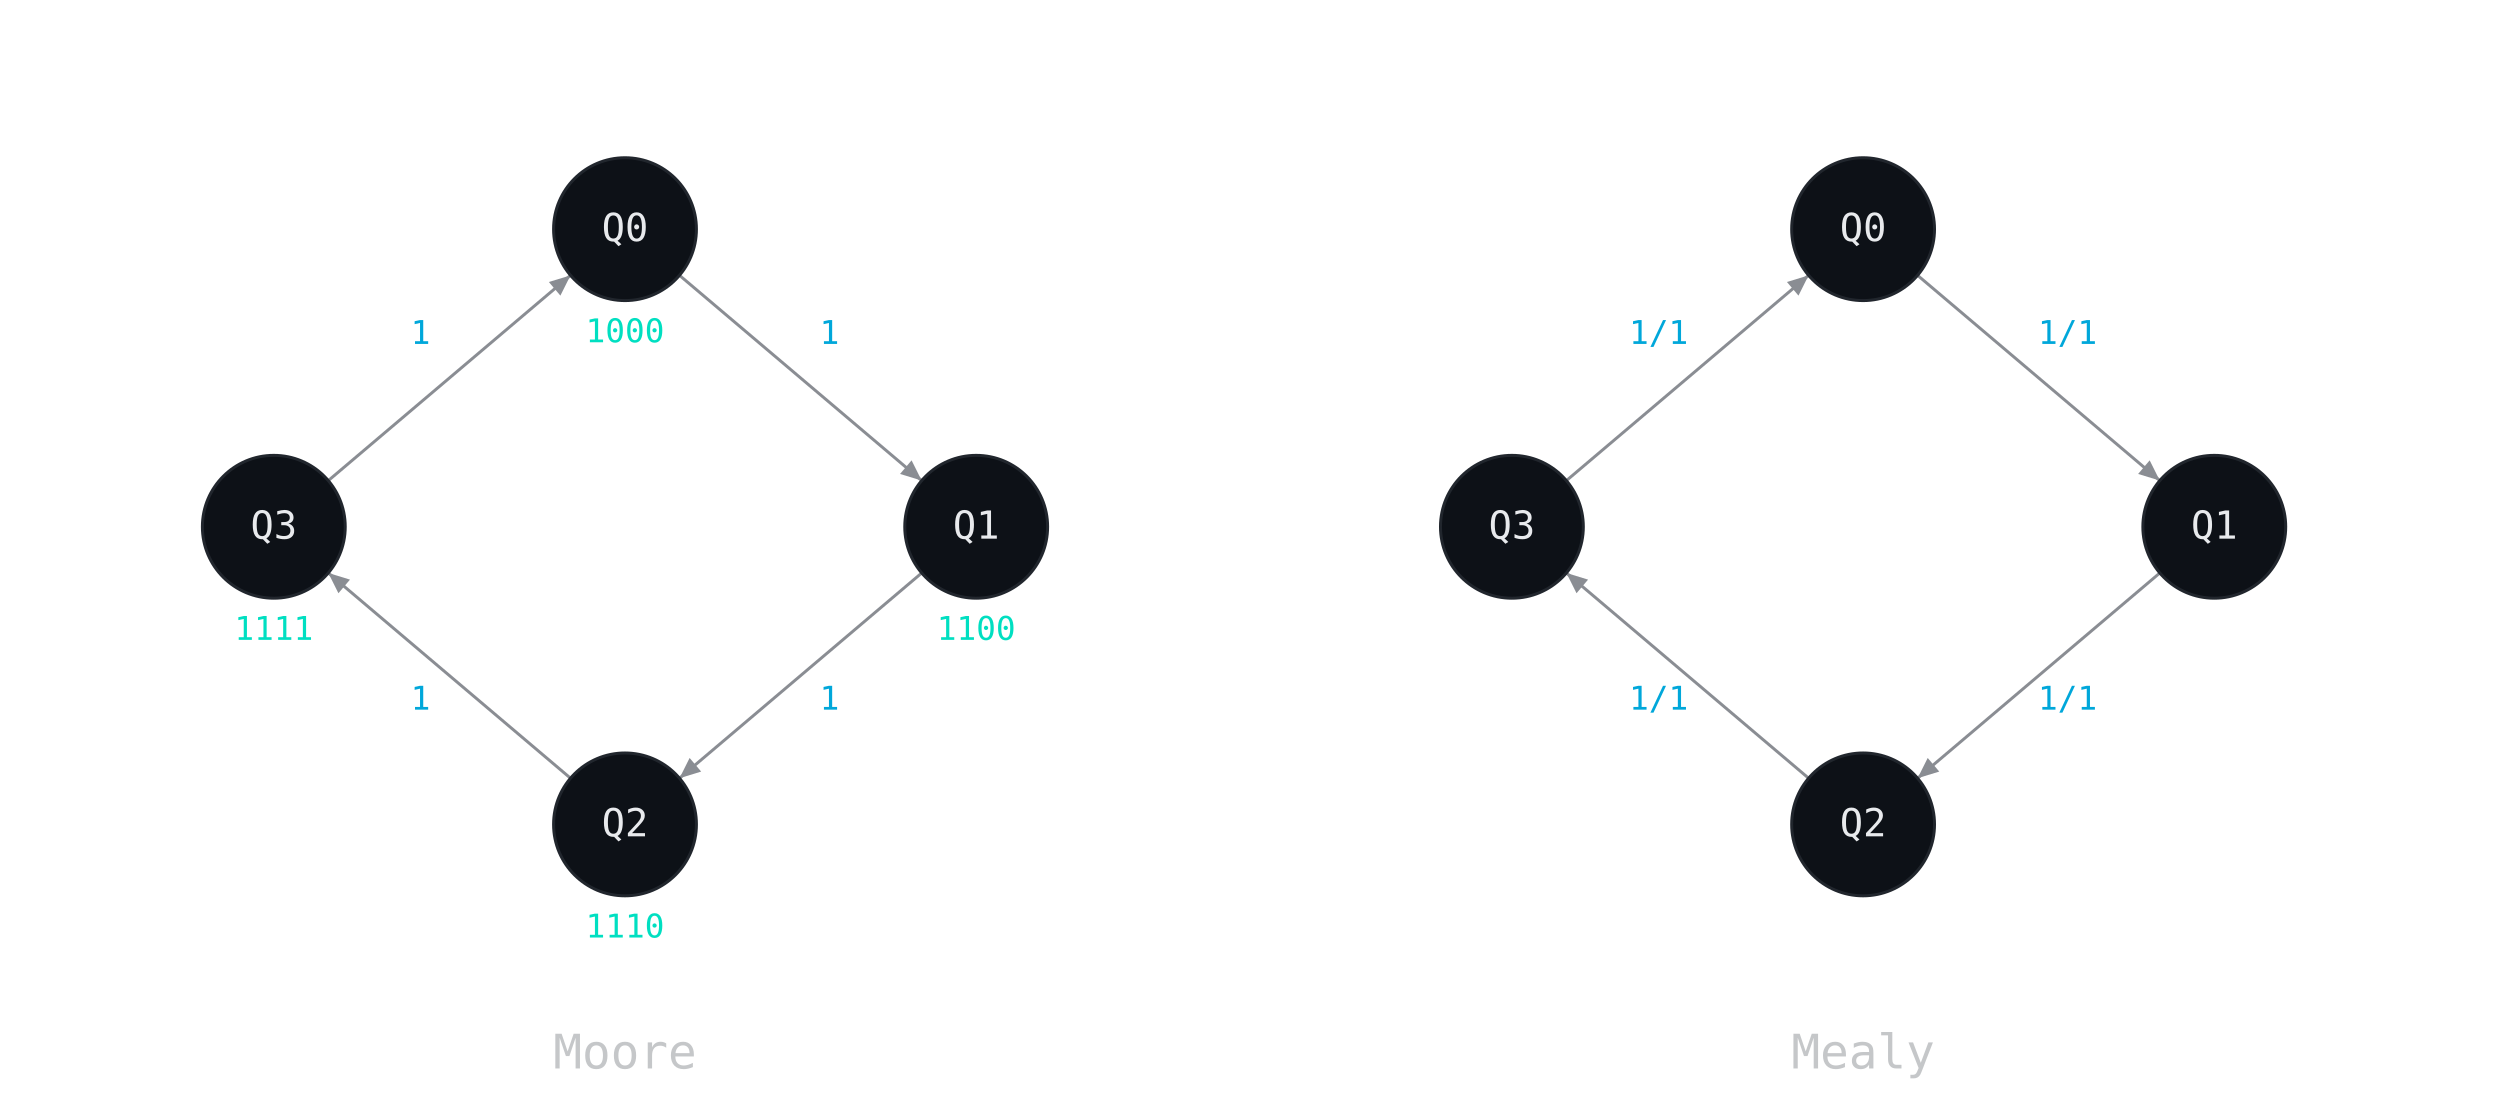
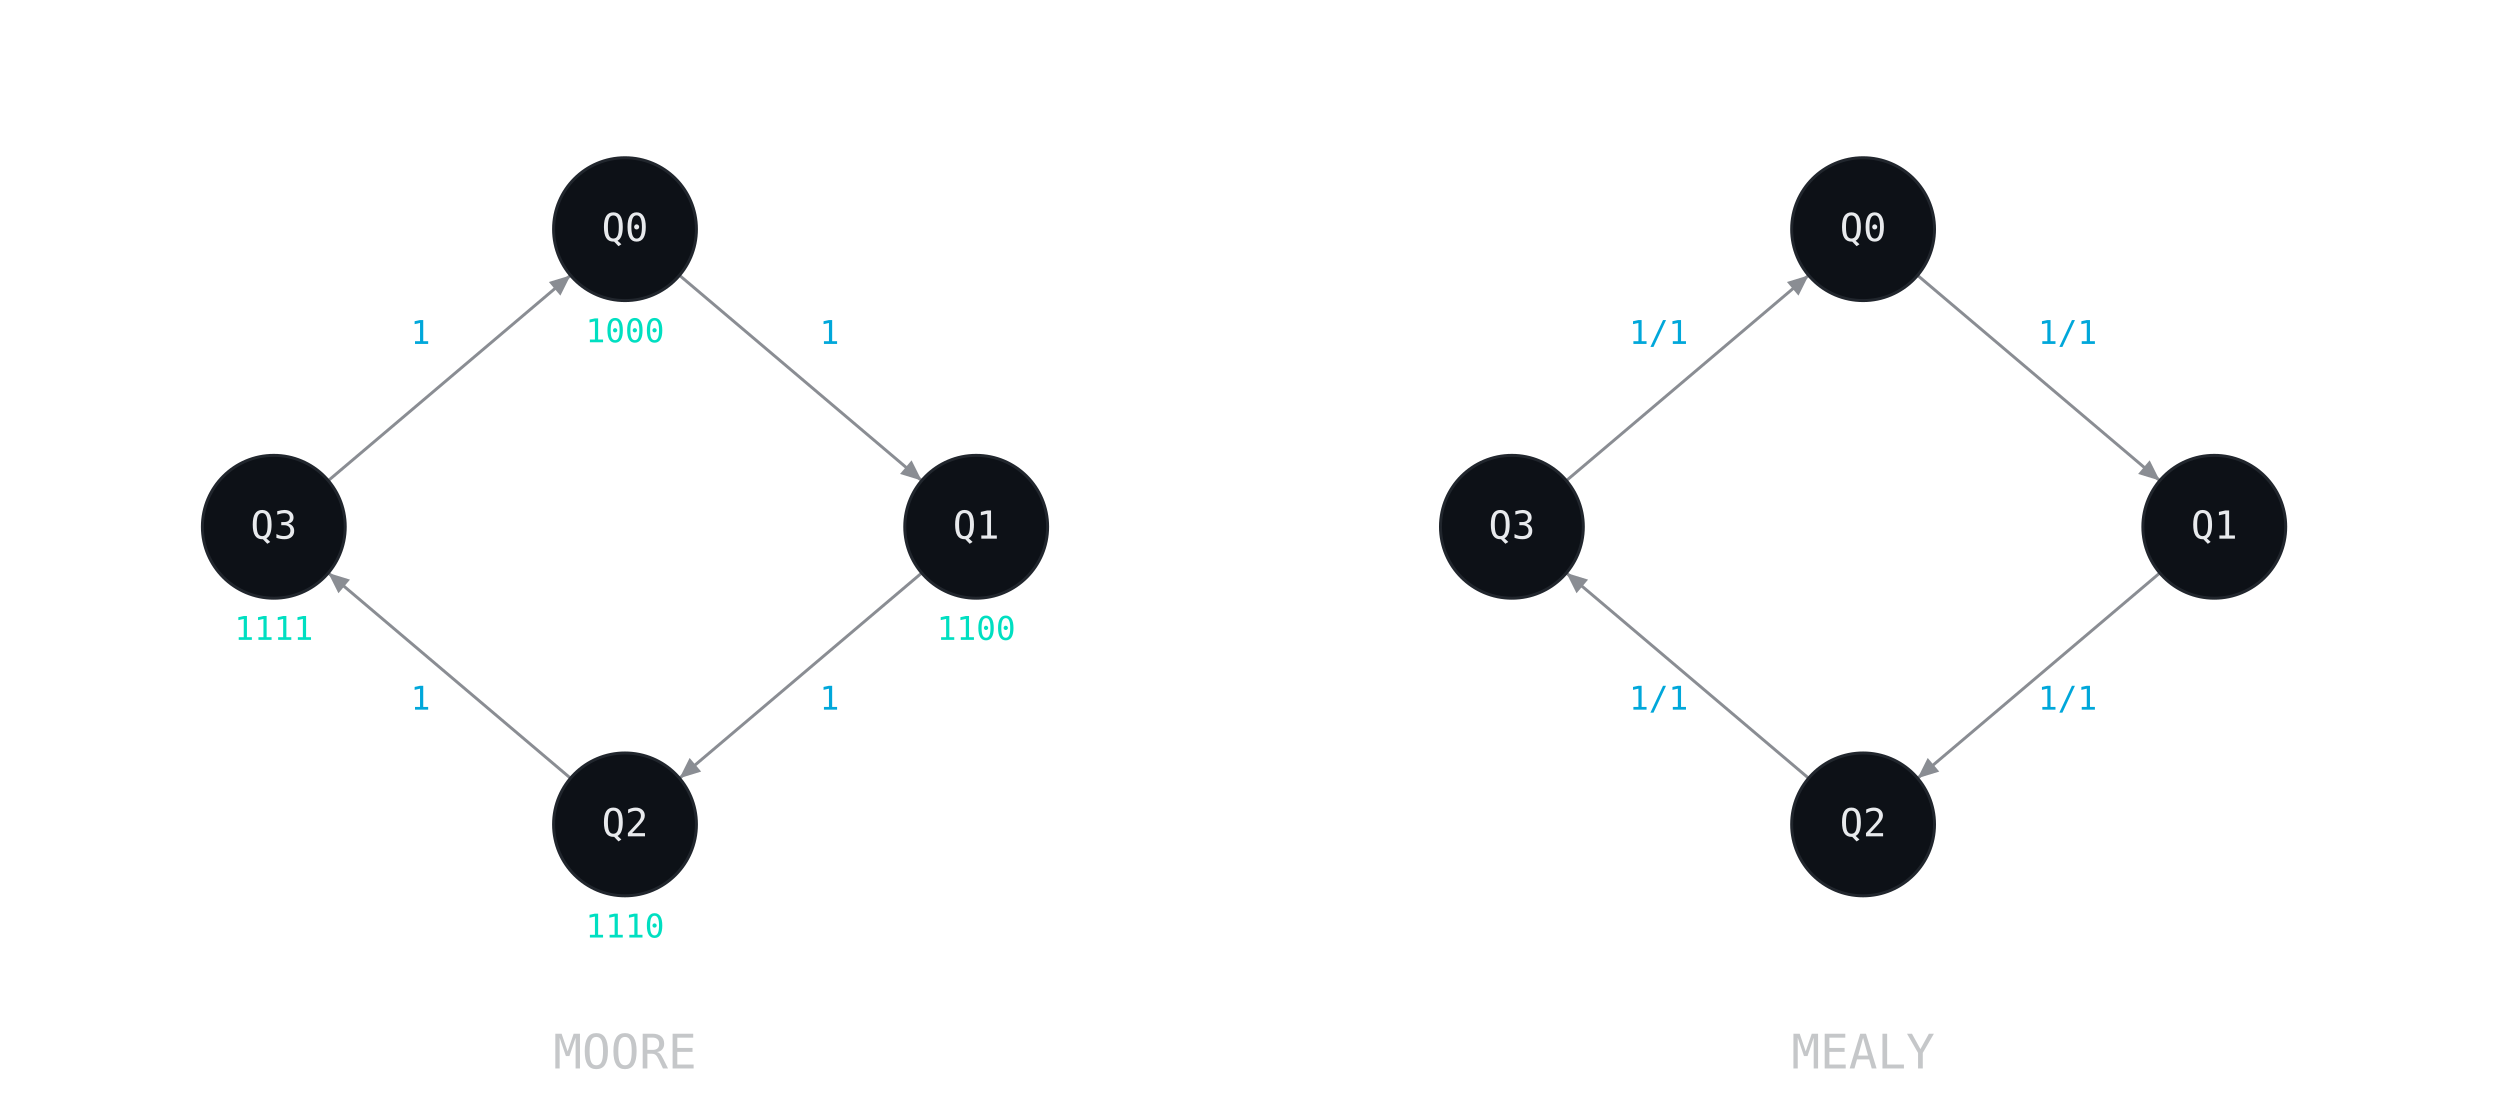
<svg xmlns="http://www.w3.org/2000/svg" viewBox="0 0 840 375" role="img" aria-label="Johnson Counter state machine">
  <path d="M228.31,92.52 Q269,127 309.69,161.48" fill="none" stroke="#8a8d93" stroke-width="1" />
  <path d="M309.69,161.48 L302.41,159.25 L306.29,154.67 Z" fill="#8a8d93" />
  <text x="278.7" y="115.56" fill="#00a7da" font-family="Consolas" font-size="11" font-weight="400" text-anchor="middle">1</text>
  <path d="M309.69,192.52 Q269,227 228.31,261.48" fill="none" stroke="#8a8d93" stroke-width="1" />
  <path d="M228.31,261.48 L231.71,254.67 L235.59,259.25 Z" fill="#8a8d93" />
  <text x="278.7" y="238.44" fill="#00a7da" font-family="Consolas" font-size="11" font-weight="400" text-anchor="middle">1</text>
  <path d="M191.69,261.48 Q151,227 110.31,192.52" fill="none" stroke="#8a8d93" stroke-width="1" />
  <path d="M110.31,192.52 L117.59,194.75 L113.71,199.33 Z" fill="#8a8d93" />
  <text x="141.3" y="238.44" fill="#00a7da" font-family="Consolas" font-size="11" font-weight="400" text-anchor="middle">1</text>
  <path d="M110.31,161.48 Q151,127 191.69,92.52" fill="none" stroke="#8a8d93" stroke-width="1" />
  <path d="M191.69,92.52 L188.29,99.33 L184.41,94.75 Z" fill="#8a8d93" />
  <text x="141.3" y="115.56" fill="#00a7da" font-family="Consolas" font-size="11" font-weight="400" text-anchor="middle">1</text>
  <circle cx="210" cy="77" r="24" fill="#0d1117" stroke="#21262d" stroke-width="1" />
  <text x="210" y="81" fill="#e8eaed" font-family="Consolas" font-size="13" font-weight="400" text-anchor="middle">Q0</text>
  <text x="210" y="115" fill="#00dfc1" font-family="Consolas" font-size="11" font-weight="400" text-anchor="middle">1000</text>
  <circle cx="328" cy="177" r="24" fill="#0d1117" stroke="#21262d" stroke-width="1" />
  <text x="328" y="181" fill="#e8eaed" font-family="Consolas" font-size="13" font-weight="400" text-anchor="middle">Q1</text>
  <text x="328" y="215" fill="#00dfc1" font-family="Consolas" font-size="11" font-weight="400" text-anchor="middle">1100</text>
  <circle cx="210" cy="277" r="24" fill="#0d1117" stroke="#21262d" stroke-width="1" />
  <text x="210" y="281" fill="#e8eaed" font-family="Consolas" font-size="13" font-weight="400" text-anchor="middle">Q2</text>
  <text x="210" y="315" fill="#00dfc1" font-family="Consolas" font-size="11" font-weight="400" text-anchor="middle">1110</text>
  <circle cx="92" cy="177" r="24" fill="#0d1117" stroke="#21262d" stroke-width="1" />
  <text x="92" y="181" fill="#e8eaed" font-family="Consolas" font-size="13" font-weight="400" text-anchor="middle">Q3</text>
  <text x="92" y="215" fill="#00dfc1" font-family="Consolas" font-size="11" font-weight="400" text-anchor="middle">1111</text>
-   <text x="210" y="359" fill="#c5c7c9" font-family="Consolas" font-size="16" font-weight="400" text-anchor="middle">Moore</text>
+   <text x="210" y="359" fill="#c5c7c9" font-family="Consolas" font-size="16" font-weight="400" text-anchor="middle">MOORE</text>
  <path d="M644.31,92.52 Q685,127 725.69,161.48" fill="none" stroke="#8a8d93" stroke-width="1" />
  <path d="M725.69,161.48 L718.41,159.25 L722.29,154.67 Z" fill="#8a8d93" />
  <text x="694.7" y="115.56" fill="#00a7da" font-family="Consolas" font-size="11" font-weight="400" text-anchor="middle">1/1</text>
  <path d="M725.69,192.52 Q685,227 644.31,261.48" fill="none" stroke="#8a8d93" stroke-width="1" />
  <path d="M644.31,261.48 L647.71,254.67 L651.59,259.25 Z" fill="#8a8d93" />
  <text x="694.7" y="238.44" fill="#00a7da" font-family="Consolas" font-size="11" font-weight="400" text-anchor="middle">1/1</text>
  <path d="M607.69,261.48 Q567,227 526.31,192.52" fill="none" stroke="#8a8d93" stroke-width="1" />
  <path d="M526.31,192.52 L533.59,194.75 L529.71,199.33 Z" fill="#8a8d93" />
  <text x="557.3" y="238.44" fill="#00a7da" font-family="Consolas" font-size="11" font-weight="400" text-anchor="middle">1/1</text>
  <path d="M526.31,161.48 Q567,127 607.69,92.52" fill="none" stroke="#8a8d93" stroke-width="1" />
  <path d="M607.69,92.52 L604.29,99.33 L600.41,94.75 Z" fill="#8a8d93" />
  <text x="557.3" y="115.56" fill="#00a7da" font-family="Consolas" font-size="11" font-weight="400" text-anchor="middle">1/1</text>
  <circle cx="626" cy="77" r="24" fill="#0d1117" stroke="#21262d" stroke-width="1" />
  <text x="626" y="81" fill="#e8eaed" font-family="Consolas" font-size="13" font-weight="400" text-anchor="middle">Q0</text>
  <circle cx="744" cy="177" r="24" fill="#0d1117" stroke="#21262d" stroke-width="1" />
  <text x="744" y="181" fill="#e8eaed" font-family="Consolas" font-size="13" font-weight="400" text-anchor="middle">Q1</text>
  <circle cx="626" cy="277" r="24" fill="#0d1117" stroke="#21262d" stroke-width="1" />
  <text x="626" y="281" fill="#e8eaed" font-family="Consolas" font-size="13" font-weight="400" text-anchor="middle">Q2</text>
  <circle cx="508" cy="177" r="24" fill="#0d1117" stroke="#21262d" stroke-width="1" />
  <text x="508" y="181" fill="#e8eaed" font-family="Consolas" font-size="13" font-weight="400" text-anchor="middle">Q3</text>
-   <text x="626" y="359" fill="#c5c7c9" font-family="Consolas" font-size="16" font-weight="400" text-anchor="middle">Mealy</text>
+   <text x="626" y="359" fill="#c5c7c9" font-family="Consolas" font-size="16" font-weight="400" text-anchor="middle">MEALY</text>
</svg>
